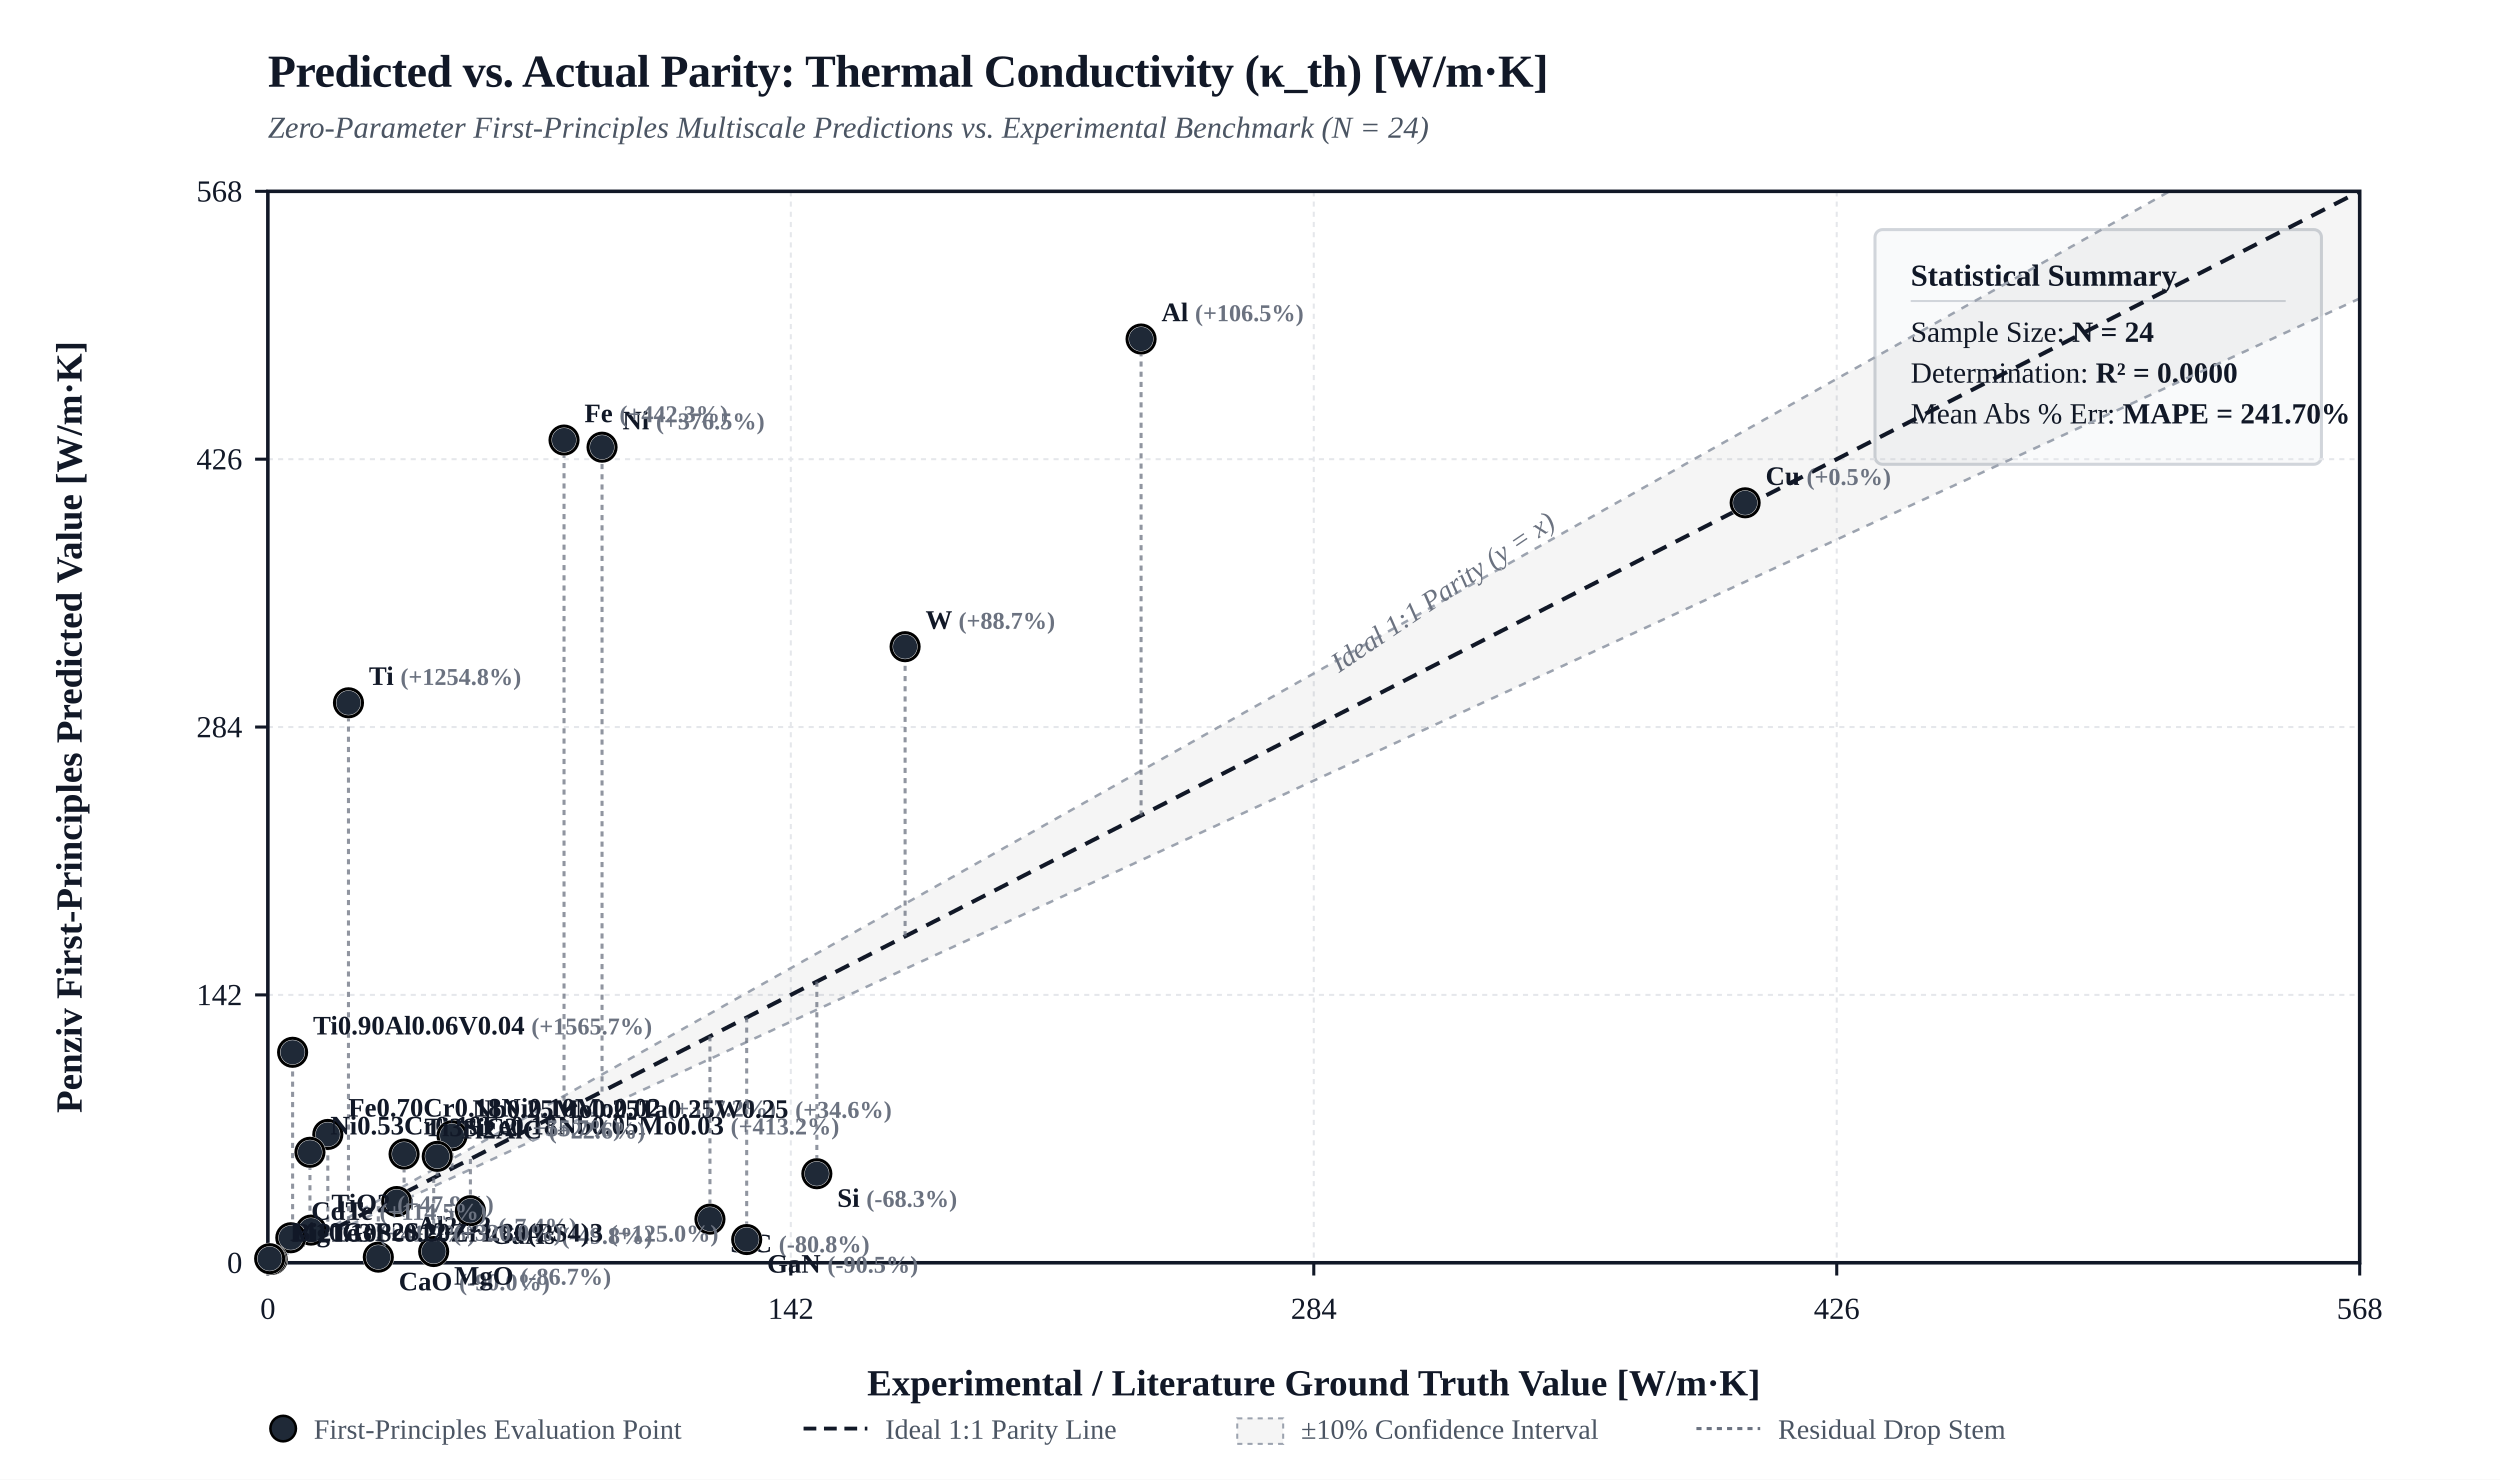
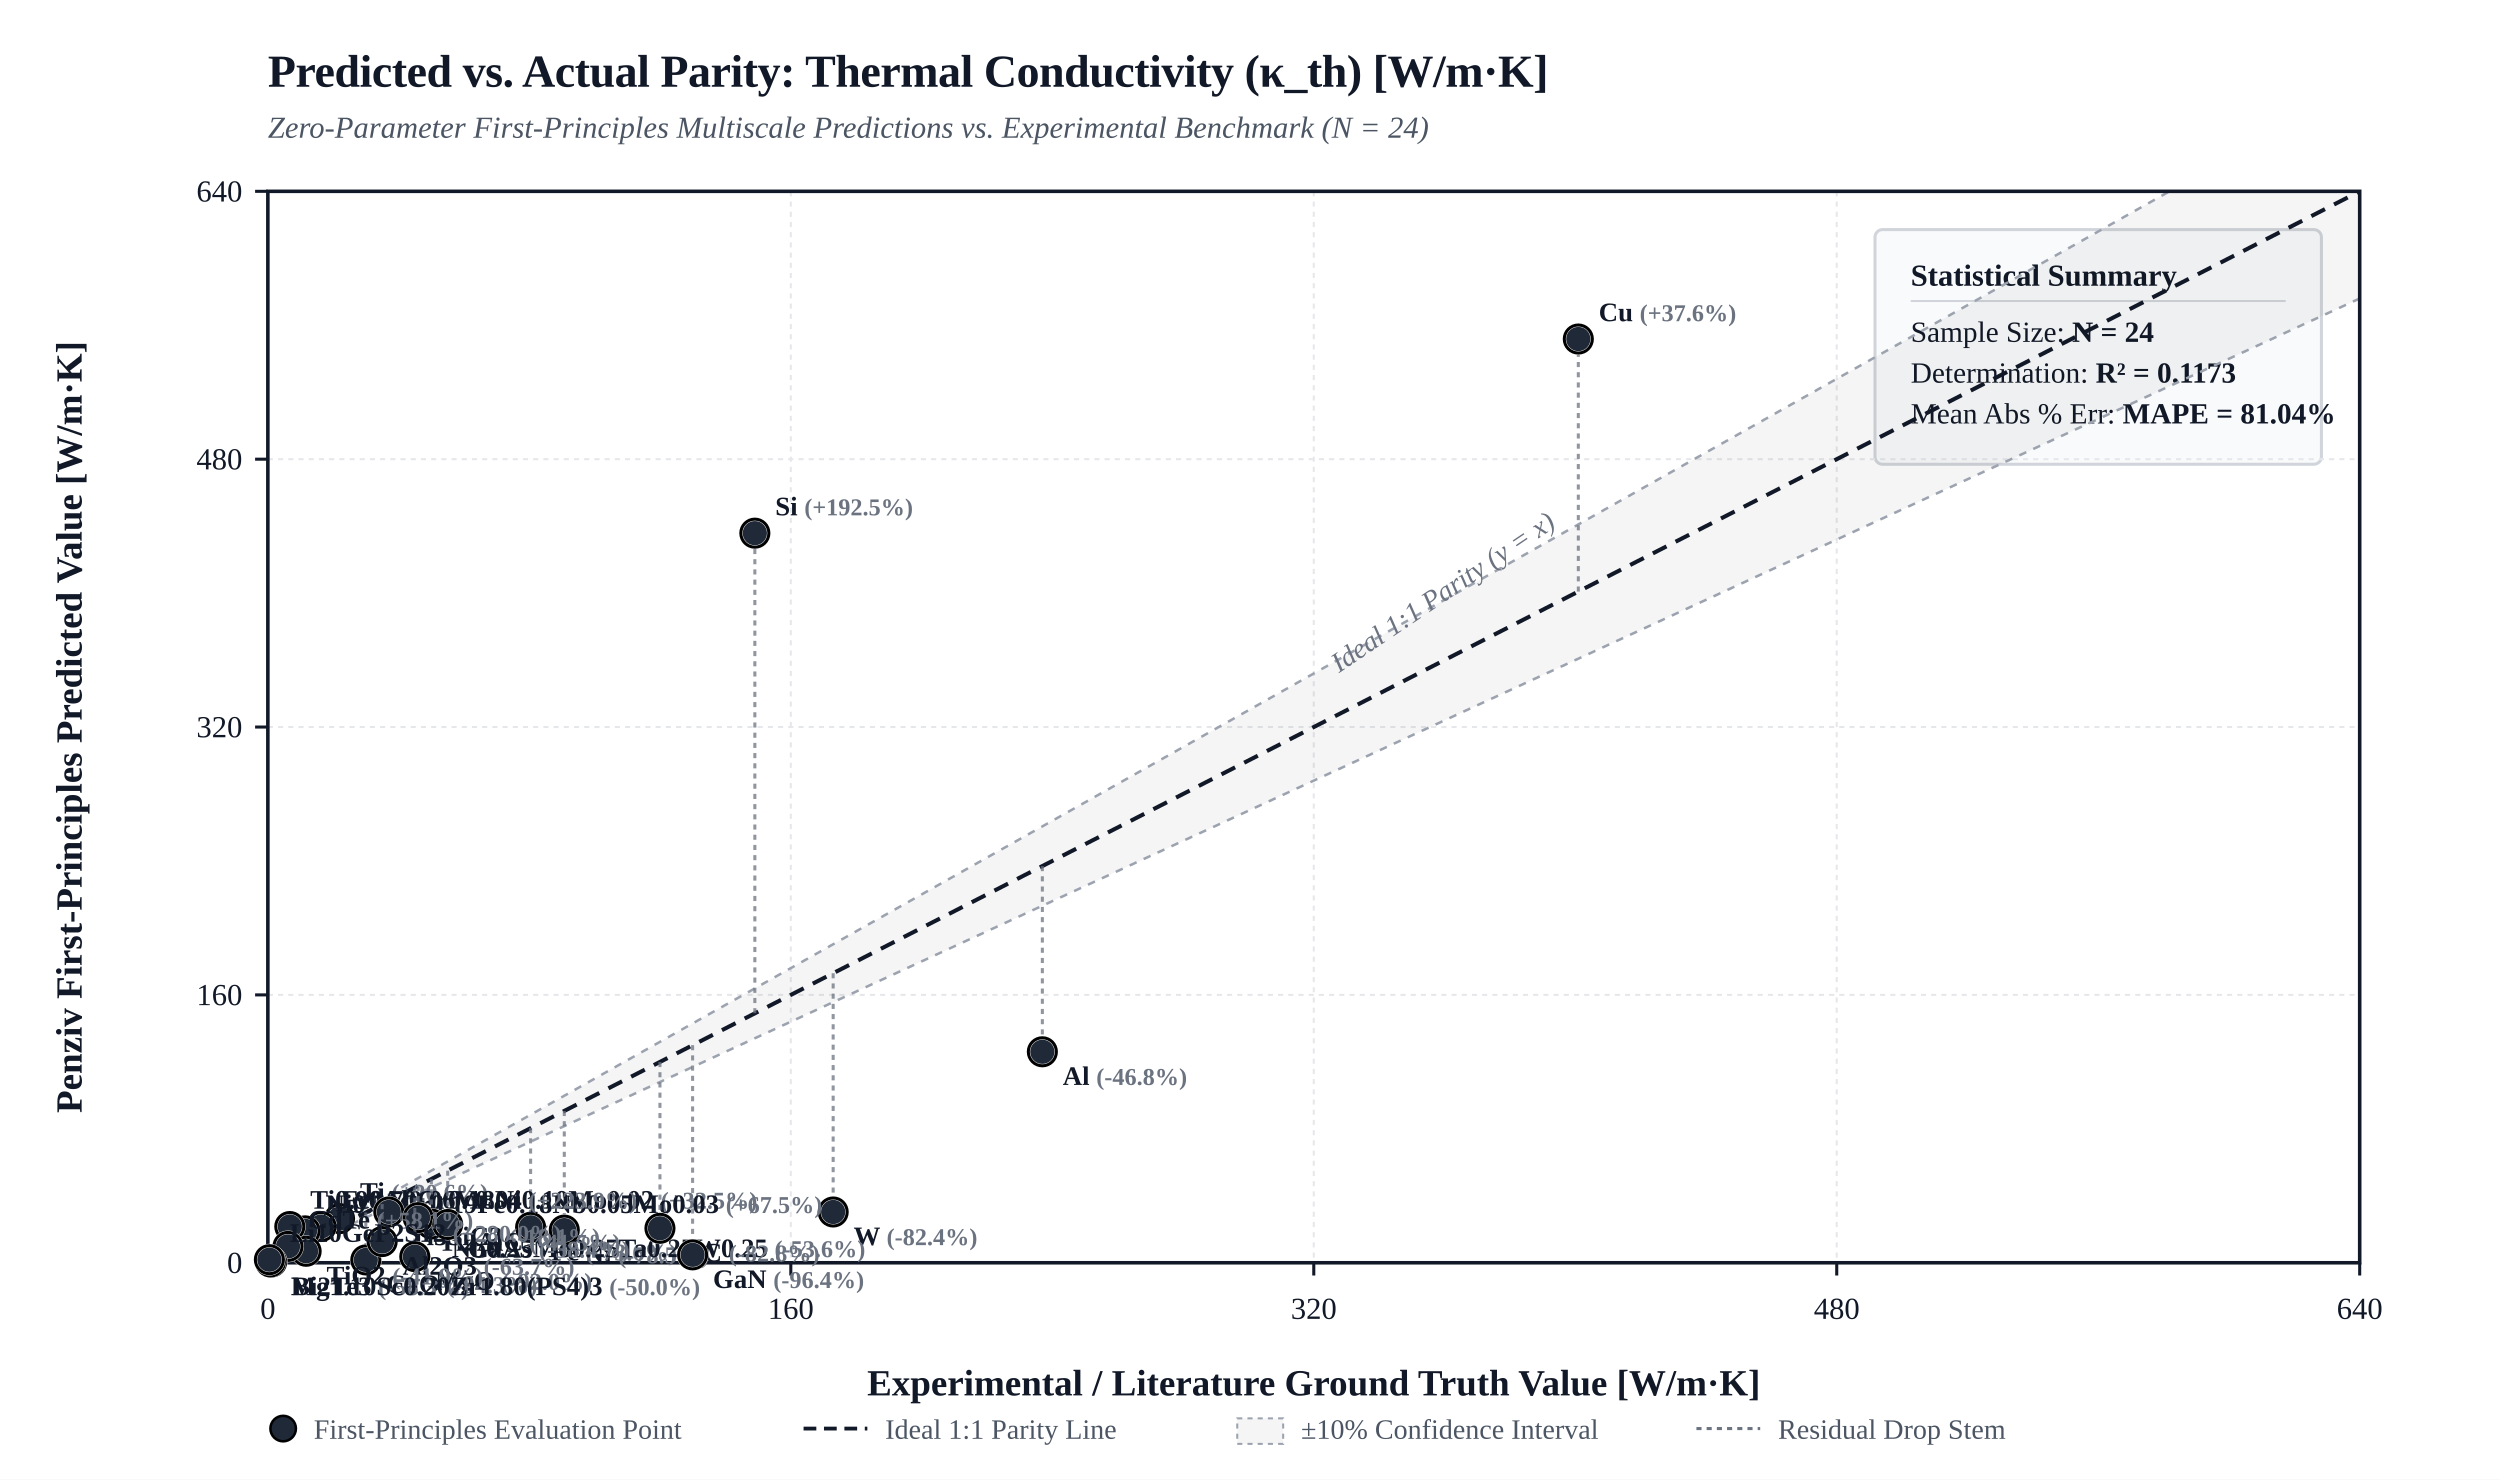
<svg xmlns="http://www.w3.org/2000/svg" viewBox="0 0 980 580" width="100%" height="auto" style="background-color: #FFFFFF; border: 1px solid #E5E7EB; border-radius: 4px; font-family: 'Times New Roman', Times, 'DejaVu Serif', 'TeX Gyre Termes', Georgia, serif;">
  <defs>
    <clipPath id="plotClip">
      <rect x="105" y="75" width="820" height="420" />
    </clipPath>
  </defs>
  <rect x="0" y="0" width="980" height="580" fill="#FFFFFF" />
  <text x="105" y="34" fill="#111827" font-size="18" font-weight="bold" letter-spacing="-0.01em">Predicted vs. Actual Parity: Thermal Conductivity (κ_th) [W/m·K]</text>
  <text x="105" y="54" fill="#4B5563" font-size="12" font-style="italic">Zero-Parameter First-Principles Multiscale Predictions vs. Experimental Benchmark (N = 24)</text>
  <g transform="translate(735, 90)">
    <rect width="175" height="92" rx="3" fill="#F9FAFB" stroke="#D1D5DB" stroke-width="1.2" />
    <text x="14" y="22" fill="#111827" font-size="12" font-weight="bold">Statistical Summary</text>
    <line x1="14" y1="28" x2="161" y2="28" stroke="#D1D5DB" stroke-width="0.8" />
    <text x="14" y="44" fill="#111827" font-size="11.5">Sample Size: <tspan font-weight="bold">N = 24</tspan>
    </text>
-     <text x="14" y="60" fill="#111827" font-size="11.5">Determination: <tspan font-weight="bold">R² = 0.0000</tspan>
+     <text x="14" y="60" fill="#111827" font-size="11.5">Determination: <tspan font-weight="bold">R² = 0.1173</tspan>
    </text>
-     <text x="14" y="76" fill="#111827" font-size="11.5">Mean Abs % Err: <tspan font-weight="bold">MAPE = 241.70%</tspan>
+     <text x="14" y="76" fill="#111827" font-size="11.5">Mean Abs % Err: <tspan font-weight="bold">MAPE = 81.04%</tspan>
    </text>
  </g>
  <line x1="105.0" y1="75" x2="105.0" y2="495" stroke="#E5E7EB" stroke-width="0.8" stroke-dasharray="2,2" />
  <line x1="105" y1="495.0" x2="925" y2="495.0" stroke="#E5E7EB" stroke-width="0.8" stroke-dasharray="2,2" />
  <line x1="100" y1="495.0" x2="105" y2="495.0" stroke="#111827" stroke-width="1.2" />
  <text x="95" y="499.0" fill="#111827" font-size="12" font-weight="500" text-anchor="end">0</text>
  <line x1="105.0" y1="495" x2="105.0" y2="500" stroke="#111827" stroke-width="1.2" />
  <text x="105.0" y="517.0" fill="#111827" font-size="12" font-weight="500" text-anchor="middle">0</text>
  <line x1="310.0" y1="75" x2="310.0" y2="495" stroke="#E5E7EB" stroke-width="0.8" stroke-dasharray="2,2" />
  <line x1="105" y1="390.0" x2="925" y2="390.0" stroke="#E5E7EB" stroke-width="0.8" stroke-dasharray="2,2" />
  <line x1="100" y1="390.0" x2="105" y2="390.0" stroke="#111827" stroke-width="1.2" />
-   <text x="95" y="394.0" fill="#111827" font-size="12" font-weight="500" text-anchor="end">142</text>
+   <text x="95" y="394.0" fill="#111827" font-size="12" font-weight="500" text-anchor="end">160</text>
  <line x1="310.0" y1="495" x2="310.0" y2="500" stroke="#111827" stroke-width="1.2" />
-   <text x="310.0" y="517.0" fill="#111827" font-size="12" font-weight="500" text-anchor="middle">142</text>
+   <text x="310.0" y="517.0" fill="#111827" font-size="12" font-weight="500" text-anchor="middle">160</text>
  <line x1="515.0" y1="75" x2="515.0" y2="495" stroke="#E5E7EB" stroke-width="0.8" stroke-dasharray="2,2" />
  <line x1="105" y1="285.0" x2="925" y2="285.0" stroke="#E5E7EB" stroke-width="0.8" stroke-dasharray="2,2" />
  <line x1="100" y1="285.0" x2="105" y2="285.0" stroke="#111827" stroke-width="1.2" />
-   <text x="95" y="289.0" fill="#111827" font-size="12" font-weight="500" text-anchor="end">284</text>
+   <text x="95" y="289.0" fill="#111827" font-size="12" font-weight="500" text-anchor="end">320</text>
  <line x1="515.0" y1="495" x2="515.0" y2="500" stroke="#111827" stroke-width="1.2" />
-   <text x="515.0" y="517.0" fill="#111827" font-size="12" font-weight="500" text-anchor="middle">284</text>
+   <text x="515.0" y="517.0" fill="#111827" font-size="12" font-weight="500" text-anchor="middle">320</text>
  <line x1="720.0" y1="75" x2="720.0" y2="495" stroke="#E5E7EB" stroke-width="0.8" stroke-dasharray="2,2" />
  <line x1="105" y1="180.0" x2="925" y2="180.0" stroke="#E5E7EB" stroke-width="0.8" stroke-dasharray="2,2" />
  <line x1="100" y1="180.0" x2="105" y2="180.0" stroke="#111827" stroke-width="1.2" />
-   <text x="95" y="184.0" fill="#111827" font-size="12" font-weight="500" text-anchor="end">426</text>
+   <text x="95" y="184.0" fill="#111827" font-size="12" font-weight="500" text-anchor="end">480</text>
  <line x1="720.0" y1="495" x2="720.0" y2="500" stroke="#111827" stroke-width="1.2" />
-   <text x="720.0" y="517.0" fill="#111827" font-size="12" font-weight="500" text-anchor="middle">426</text>
+   <text x="720.0" y="517.0" fill="#111827" font-size="12" font-weight="500" text-anchor="middle">480</text>
  <line x1="925.0" y1="75" x2="925.0" y2="495" stroke="#E5E7EB" stroke-width="0.8" stroke-dasharray="2,2" />
  <line x1="105" y1="75.0" x2="925" y2="75.0" stroke="#E5E7EB" stroke-width="0.8" stroke-dasharray="2,2" />
  <line x1="100" y1="75.0" x2="105" y2="75.0" stroke="#111827" stroke-width="1.2" />
-   <text x="95" y="79.0" fill="#111827" font-size="12" font-weight="500" text-anchor="end">568</text>
+   <text x="95" y="79.0" fill="#111827" font-size="12" font-weight="500" text-anchor="end">640</text>
  <line x1="925.0" y1="495" x2="925.0" y2="500" stroke="#111827" stroke-width="1.2" />
-   <text x="925.0" y="517.0" fill="#111827" font-size="12" font-weight="500" text-anchor="middle">568</text>
+   <text x="925.0" y="517.0" fill="#111827" font-size="12" font-weight="500" text-anchor="middle">640</text>
  <polygon points="105.0,495.0 925.0,33.0 925.0,117.0 105.0,495.0" fill="rgba(0, 0, 0, 0.04)" clip-path="url(#plotClip)" />
  <line x1="105.0" y1="495.0" x2="925.0" y2="33.0" stroke="#9CA3AF" stroke-width="1.0" stroke-dasharray="3,3" clip-path="url(#plotClip)" />
  <line x1="105.0" y1="495.0" x2="925.0" y2="117.0" stroke="#9CA3AF" stroke-width="1.0" stroke-dasharray="3,3" clip-path="url(#plotClip)" />
  <line x1="105.0" y1="495.0" x2="925.0" y2="75.0" stroke="#111827" stroke-width="1.6" stroke-dasharray="6,4" clip-path="url(#plotClip)" />
  <text x="535.0" y="273.0" fill="#6B7280" font-size="11" font-style="italic" transform="rotate(-34 515.0 285.0)">Ideal 1:1 Parity (y = x)</text>
  <rect x="105" y="75" width="820" height="420" fill="none" stroke="#111827" stroke-width="1.4" />
  <text x="515.0" y="547.0" fill="#111827" font-size="14.5" font-weight="bold" text-anchor="middle">Experimental / Literature Ground Truth Value [W/m·K]</text>
  <text x="32" y="285.0" fill="#111827" font-size="14.5" font-weight="bold" text-anchor="middle" transform="rotate(-90 32 285.0)">Penziv First-Principles Predicted Value [W/m·K]</text>
-   <line x1="684.1" y1="198.4" x2="684.1" y2="197.1" stroke="#6B7280" stroke-width="1.2" stroke-dasharray="2,2" opacity="0.75" clip-path="url(#plotClip)" />
-   <circle cx="684.1" cy="197.1" r="5.5" fill="#1F2937" stroke="#FFFFFF" stroke-width="1.5" />
-   <circle cx="684.1" cy="197.1" r="5.5" fill="none" stroke="#000000" stroke-width="1.2" />
-   <text x="692.1" y="190.1" fill="#111827" font-size="10.5" font-weight="600" text-anchor="start">Cu <tspan fill="#6B7280" font-size="9.5">(+0.5%)</tspan>
+   <line x1="618.7" y1="231.9" x2="618.7" y2="132.9" stroke="#6B7280" stroke-width="1.2" stroke-dasharray="2,2" opacity="0.75" clip-path="url(#plotClip)" />
+   <circle cx="618.7" cy="132.9" r="5.5" fill="#1F2937" stroke="#FFFFFF" stroke-width="1.5" />
+   <circle cx="618.7" cy="132.9" r="5.5" fill="none" stroke="#000000" stroke-width="1.2" />
+   <text x="626.7" y="125.9" fill="#111827" font-size="10.5" font-weight="600" text-anchor="start">Cu <tspan fill="#6B7280" font-size="9.5">(+37.6%)</tspan>
  </text>
-   <line x1="447.3" y1="319.7" x2="447.3" y2="132.9" stroke="#6B7280" stroke-width="1.2" stroke-dasharray="2,2" opacity="0.75" clip-path="url(#plotClip)" />
-   <circle cx="447.3" cy="132.9" r="5.5" fill="#1F2937" stroke="#FFFFFF" stroke-width="1.5" />
-   <circle cx="447.3" cy="132.9" r="5.5" fill="none" stroke="#000000" stroke-width="1.2" />
-   <text x="455.3" y="125.9" fill="#111827" font-size="10.5" font-weight="600" text-anchor="start">Al <tspan fill="#6B7280" font-size="9.5">(+106.5%)</tspan>
+   <line x1="408.6" y1="339.5" x2="408.6" y2="412.3" stroke="#6B7280" stroke-width="1.2" stroke-dasharray="2,2" opacity="0.75" clip-path="url(#plotClip)" />
+   <circle cx="408.6" cy="412.3" r="5.5" fill="#1F2937" stroke="#FFFFFF" stroke-width="1.5" />
+   <circle cx="408.6" cy="412.3" r="5.5" fill="none" stroke="#000000" stroke-width="1.2" />
+   <text x="416.6" y="425.3" fill="#111827" font-size="10.5" font-weight="600" text-anchor="start">Al <tspan fill="#6B7280" font-size="9.5">(-46.8%)</tspan>
  </text>
-   <line x1="236.0" y1="427.9" x2="236.0" y2="175.3" stroke="#6B7280" stroke-width="1.2" stroke-dasharray="2,2" opacity="0.75" clip-path="url(#plotClip)" />
-   <circle cx="236.0" cy="175.3" r="5.5" fill="#1F2937" stroke="#FFFFFF" stroke-width="1.5" />
-   <circle cx="236.0" cy="175.3" r="5.5" fill="none" stroke="#000000" stroke-width="1.2" />
-   <text x="244.0" y="168.3" fill="#111827" font-size="10.5" font-weight="600" text-anchor="start">Ni <tspan fill="#6B7280" font-size="9.5">(+376.5%)</tspan>
+   <line x1="221.2" y1="435.5" x2="221.2" y2="482.2" stroke="#6B7280" stroke-width="1.2" stroke-dasharray="2,2" opacity="0.75" clip-path="url(#plotClip)" />
+   <circle cx="221.2" cy="482.2" r="5.5" fill="#1F2937" stroke="#FFFFFF" stroke-width="1.5" />
+   <circle cx="221.2" cy="482.2" r="5.5" fill="none" stroke="#000000" stroke-width="1.2" />
+   <text x="229.2" y="495.2" fill="#111827" font-size="10.5" font-weight="600" text-anchor="start">Ni <tspan fill="#6B7280" font-size="9.5">(-78.5%)</tspan>
  </text>
-   <line x1="136.6" y1="478.8" x2="136.6" y2="275.5" stroke="#6B7280" stroke-width="1.2" stroke-dasharray="2,2" opacity="0.75" clip-path="url(#plotClip)" />
-   <circle cx="136.6" cy="275.5" r="5.5" fill="#1F2937" stroke="#FFFFFF" stroke-width="1.5" />
-   <circle cx="136.6" cy="275.5" r="5.5" fill="none" stroke="#000000" stroke-width="1.2" />
-   <text x="144.6" y="268.5" fill="#111827" font-size="10.5" font-weight="600" text-anchor="start">Ti <tspan fill="#6B7280" font-size="9.5">(+1254.8%)</tspan>
+   <line x1="133.1" y1="480.6" x2="133.1" y2="477.7" stroke="#6B7280" stroke-width="1.2" stroke-dasharray="2,2" opacity="0.75" clip-path="url(#plotClip)" />
+   <circle cx="133.1" cy="477.7" r="5.5" fill="#1F2937" stroke="#FFFFFF" stroke-width="1.5" />
+   <circle cx="133.1" cy="477.7" r="5.5" fill="none" stroke="#000000" stroke-width="1.2" />
+   <text x="141.1" y="470.7" fill="#111827" font-size="10.5" font-weight="600" text-anchor="start">Ti <tspan fill="#6B7280" font-size="9.5">(+20.6%)</tspan>
  </text>
-   <line x1="354.8" y1="367.0" x2="354.8" y2="253.5" stroke="#6B7280" stroke-width="1.2" stroke-dasharray="2,2" opacity="0.75" clip-path="url(#plotClip)" />
-   <circle cx="354.8" cy="253.5" r="5.5" fill="#1F2937" stroke="#FFFFFF" stroke-width="1.5" />
-   <circle cx="354.8" cy="253.5" r="5.5" fill="none" stroke="#000000" stroke-width="1.2" />
-   <text x="362.8" y="246.5" fill="#111827" font-size="10.5" font-weight="600" text-anchor="start">W <tspan fill="#6B7280" font-size="9.5">(+88.7%)</tspan>
+   <line x1="326.6" y1="381.5" x2="326.6" y2="475.1" stroke="#6B7280" stroke-width="1.2" stroke-dasharray="2,2" opacity="0.75" clip-path="url(#plotClip)" />
+   <circle cx="326.6" cy="475.1" r="5.5" fill="#1F2937" stroke="#FFFFFF" stroke-width="1.5" />
+   <circle cx="326.6" cy="475.1" r="5.5" fill="none" stroke="#000000" stroke-width="1.2" />
+   <text x="334.6" y="488.1" fill="#111827" font-size="10.5" font-weight="600" text-anchor="start">W <tspan fill="#6B7280" font-size="9.5">(-82.4%)</tspan>
  </text>
-   <line x1="221.1" y1="435.5" x2="221.1" y2="172.5" stroke="#6B7280" stroke-width="1.2" stroke-dasharray="2,2" opacity="0.75" clip-path="url(#plotClip)" />
-   <circle cx="221.1" cy="172.5" r="5.5" fill="#1F2937" stroke="#FFFFFF" stroke-width="1.5" />
-   <circle cx="221.1" cy="172.5" r="5.5" fill="none" stroke="#000000" stroke-width="1.2" />
-   <text x="229.1" y="165.5" fill="#111827" font-size="10.5" font-weight="600" text-anchor="start">Fe <tspan fill="#6B7280" font-size="9.5">(+442.3%)</tspan>
+   <line x1="208.0" y1="442.2" x2="208.0" y2="481.1" stroke="#6B7280" stroke-width="1.2" stroke-dasharray="2,2" opacity="0.75" clip-path="url(#plotClip)" />
+   <circle cx="208.0" cy="481.1" r="5.5" fill="#1F2937" stroke="#FFFFFF" stroke-width="1.5" />
+   <circle cx="208.0" cy="481.1" r="5.5" fill="none" stroke="#000000" stroke-width="1.2" />
+   <text x="216.0" y="494.1" fill="#111827" font-size="10.5" font-weight="600" text-anchor="start">Fe <tspan fill="#6B7280" font-size="9.5">(-73.6%)</tspan>
  </text>
-   <line x1="128.5" y1="482.9" x2="128.5" y2="444.7" stroke="#6B7280" stroke-width="1.2" stroke-dasharray="2,2" opacity="0.75" clip-path="url(#plotClip)" />
-   <circle cx="128.5" cy="444.7" r="5.5" fill="#1F2937" stroke="#FFFFFF" stroke-width="1.5" />
-   <circle cx="128.5" cy="444.7" r="5.5" fill="none" stroke="#000000" stroke-width="1.2" />
-   <text x="136.5" y="437.7" fill="#111827" font-size="10.5" font-weight="600" text-anchor="start">Fe0.70Cr0.18Ni0.10Mo0.02 <tspan fill="#6B7280" font-size="9.5">(+317.2%)</tspan>
+   <line x1="125.9" y1="484.3" x2="125.9" y2="480.8" stroke="#6B7280" stroke-width="1.2" stroke-dasharray="2,2" opacity="0.75" clip-path="url(#plotClip)" />
+   <circle cx="125.9" cy="480.8" r="5.5" fill="#1F2937" stroke="#FFFFFF" stroke-width="1.5" />
+   <circle cx="125.9" cy="480.8" r="5.5" fill="none" stroke="#000000" stroke-width="1.2" />
+   <text x="133.9" y="473.8" fill="#111827" font-size="10.5" font-weight="600" text-anchor="start">Fe0.70Cr0.18Ni0.10Mo0.02 <tspan fill="#6B7280" font-size="9.5">(+32.5%)</tspan>
  </text>
-   <line x1="121.5" y1="486.6" x2="121.5" y2="451.7" stroke="#6B7280" stroke-width="1.2" stroke-dasharray="2,2" opacity="0.75" clip-path="url(#plotClip)" />
-   <circle cx="121.5" cy="451.7" r="5.5" fill="#1F2937" stroke="#FFFFFF" stroke-width="1.5" />
-   <circle cx="121.5" cy="451.7" r="5.5" fill="none" stroke="#000000" stroke-width="1.2" />
-   <text x="129.5" y="444.7" fill="#111827" font-size="10.5" font-weight="600" text-anchor="start">Ni0.53Cr0.19Fe0.18Nb0.05Mo0.03 <tspan fill="#6B7280" font-size="9.5">(+413.2%)</tspan>
+   <line x1="119.6" y1="487.5" x2="119.6" y2="482.5" stroke="#6B7280" stroke-width="1.2" stroke-dasharray="2,2" opacity="0.75" clip-path="url(#plotClip)" />
+   <circle cx="119.6" cy="482.5" r="5.5" fill="#1F2937" stroke="#FFFFFF" stroke-width="1.5" />
+   <circle cx="119.6" cy="482.5" r="5.5" fill="none" stroke="#000000" stroke-width="1.2" />
+   <text x="127.6" y="475.5" fill="#111827" font-size="10.5" font-weight="600" text-anchor="start">Ni0.53Cr0.19Fe0.18Nb0.05Mo0.03 <tspan fill="#6B7280" font-size="9.5">(+67.5%)</tspan>
  </text>
-   <line x1="114.7" y1="490.0" x2="114.7" y2="412.5" stroke="#6B7280" stroke-width="1.2" stroke-dasharray="2,2" opacity="0.75" clip-path="url(#plotClip)" />
-   <circle cx="114.7" cy="412.5" r="5.5" fill="#1F2937" stroke="#FFFFFF" stroke-width="1.5" />
-   <circle cx="114.7" cy="412.5" r="5.5" fill="none" stroke="#000000" stroke-width="1.2" />
-   <text x="122.7" y="405.5" fill="#111827" font-size="10.5" font-weight="600" text-anchor="start">Ti0.90Al0.06V0.04 <tspan fill="#6B7280" font-size="9.5">(+1565.7%)</tspan>
+   <line x1="113.6" y1="490.6" x2="113.6" y2="480.8" stroke="#6B7280" stroke-width="1.2" stroke-dasharray="2,2" opacity="0.75" clip-path="url(#plotClip)" />
+   <circle cx="113.6" cy="480.8" r="5.5" fill="#1F2937" stroke="#FFFFFF" stroke-width="1.5" />
+   <circle cx="113.6" cy="480.8" r="5.5" fill="none" stroke="#000000" stroke-width="1.2" />
+   <text x="121.6" y="473.8" fill="#111827" font-size="10.5" font-weight="600" text-anchor="start">Ti0.90Al0.06V0.04 <tspan fill="#6B7280" font-size="9.5">(+223.9%)</tspan>
  </text>
-   <line x1="177.2" y1="458.0" x2="177.2" y2="445.2" stroke="#6B7280" stroke-width="1.2" stroke-dasharray="2,2" opacity="0.75" clip-path="url(#plotClip)" />
-   <circle cx="177.2" cy="445.2" r="5.5" fill="#1F2937" stroke="#FFFFFF" stroke-width="1.5" />
-   <circle cx="177.2" cy="445.2" r="5.5" fill="none" stroke="#000000" stroke-width="1.2" />
-   <text x="185.2" y="438.2" fill="#111827" font-size="10.5" font-weight="600" text-anchor="start">Nb0.25Mo0.25Ta0.25W0.25 <tspan fill="#6B7280" font-size="9.5">(+34.6%)</tspan>
+   <line x1="169.1" y1="462.2" x2="169.1" y2="479.8" stroke="#6B7280" stroke-width="1.2" stroke-dasharray="2,2" opacity="0.75" clip-path="url(#plotClip)" />
+   <circle cx="169.1" cy="479.8" r="5.5" fill="#1F2937" stroke="#FFFFFF" stroke-width="1.5" />
+   <circle cx="169.1" cy="479.8" r="5.5" fill="none" stroke="#000000" stroke-width="1.2" />
+   <text x="177.1" y="492.8" fill="#111827" font-size="10.5" font-weight="600" text-anchor="start">Nb0.25Mo0.25Ta0.25W0.25 <tspan fill="#6B7280" font-size="9.5">(-53.6%)</tspan>
  </text>
-   <line x1="158.4" y1="467.6" x2="158.4" y2="452.4" stroke="#6B7280" stroke-width="1.2" stroke-dasharray="2,2" opacity="0.75" clip-path="url(#plotClip)" />
-   <circle cx="158.4" cy="452.4" r="5.5" fill="#1F2937" stroke="#FFFFFF" stroke-width="1.5" />
-   <circle cx="158.4" cy="452.4" r="5.5" fill="none" stroke="#000000" stroke-width="1.2" />
-   <text x="166.4" y="445.4" fill="#111827" font-size="10.5" font-weight="600" text-anchor="start">Ti3SiC2 <tspan fill="#6B7280" font-size="9.5">(+55.7%)</tspan>
+   <line x1="152.4" y1="470.7" x2="152.4" y2="475.1" stroke="#6B7280" stroke-width="1.2" stroke-dasharray="2,2" opacity="0.75" clip-path="url(#plotClip)" />
+   <circle cx="152.4" cy="475.1" r="5.5" fill="#1F2937" stroke="#FFFFFF" stroke-width="1.5" />
+   <circle cx="152.4" cy="475.1" r="5.5" fill="none" stroke="#000000" stroke-width="1.2" />
+   <text x="160.4" y="488.1" fill="#111827" font-size="10.5" font-weight="600" text-anchor="start">Ti3SiC2 <tspan fill="#6B7280" font-size="9.5">(-18.1%)</tspan>
  </text>
-   <line x1="171.4" y1="461.0" x2="171.4" y2="453.3" stroke="#6B7280" stroke-width="1.2" stroke-dasharray="2,2" opacity="0.75" clip-path="url(#plotClip)" />
-   <circle cx="171.4" cy="453.3" r="5.5" fill="#1F2937" stroke="#FFFFFF" stroke-width="1.5" />
-   <circle cx="171.4" cy="453.3" r="5.5" fill="none" stroke="#000000" stroke-width="1.2" />
-   <text x="179.4" y="446.3" fill="#111827" font-size="10.5" font-weight="600" text-anchor="start">Ti2AlC <tspan fill="#6B7280" font-size="9.5">(+22.6%)</tspan>
+   <line x1="163.9" y1="464.8" x2="163.9" y2="477.3" stroke="#6B7280" stroke-width="1.2" stroke-dasharray="2,2" opacity="0.75" clip-path="url(#plotClip)" />
+   <circle cx="163.9" cy="477.3" r="5.5" fill="#1F2937" stroke="#FFFFFF" stroke-width="1.5" />
+   <circle cx="163.9" cy="477.3" r="5.5" fill="none" stroke="#000000" stroke-width="1.2" />
+   <text x="171.9" y="490.3" fill="#111827" font-size="10.5" font-weight="600" text-anchor="start">Ti2AlC <tspan fill="#6B7280" font-size="9.5">(-41.5%)</tspan>
  </text>
-   <line x1="148.3" y1="472.8" x2="148.3" y2="492.8" stroke="#6B7280" stroke-width="1.2" stroke-dasharray="2,2" opacity="0.75" clip-path="url(#plotClip)" />
-   <circle cx="148.3" cy="492.8" r="5.5" fill="#1F2937" stroke="#FFFFFF" stroke-width="1.5" />
-   <circle cx="148.3" cy="492.8" r="5.5" fill="none" stroke="#000000" stroke-width="1.2" />
-   <text x="156.3" y="505.8" fill="#111827" font-size="10.5" font-weight="600" text-anchor="start">CaO <tspan fill="#6B7280" font-size="9.5">(-90.0%)</tspan>
+   <line x1="143.4" y1="475.3" x2="143.4" y2="493.9" stroke="#6B7280" stroke-width="1.2" stroke-dasharray="2,2" opacity="0.75" clip-path="url(#plotClip)" />
+   <circle cx="143.4" cy="493.9" r="5.5" fill="#1F2937" stroke="#FFFFFF" stroke-width="1.5" />
+   <circle cx="143.4" cy="493.9" r="5.5" fill="none" stroke="#000000" stroke-width="1.2" />
+   <text x="151.4" y="506.9" fill="#111827" font-size="10.5" font-weight="600" text-anchor="start">CaO <tspan fill="#6B7280" font-size="9.5">(-94.3%)</tspan>
  </text>
-   <line x1="170.0" y1="461.7" x2="170.0" y2="490.6" stroke="#6B7280" stroke-width="1.2" stroke-dasharray="2,2" opacity="0.75" clip-path="url(#plotClip)" />
-   <circle cx="170.0" cy="490.6" r="5.5" fill="#1F2937" stroke="#FFFFFF" stroke-width="1.5" />
-   <circle cx="170.0" cy="490.6" r="5.5" fill="none" stroke="#000000" stroke-width="1.2" />
-   <text x="178.0" y="503.6" fill="#111827" font-size="10.5" font-weight="600" text-anchor="start">MgO <tspan fill="#6B7280" font-size="9.5">(-86.7%)</tspan>
+   <line x1="162.6" y1="465.5" x2="162.6" y2="492.6" stroke="#6B7280" stroke-width="1.2" stroke-dasharray="2,2" opacity="0.75" clip-path="url(#plotClip)" />
+   <circle cx="162.6" cy="492.6" r="5.5" fill="#1F2937" stroke="#FFFFFF" stroke-width="1.5" />
+   <circle cx="162.6" cy="492.6" r="5.5" fill="none" stroke="#000000" stroke-width="1.2" />
+   <text x="170.6" y="505.6" fill="#111827" font-size="10.5" font-weight="600" text-anchor="start">MgO <tspan fill="#6B7280" font-size="9.5">(-92.0%)</tspan>
  </text>
-   <line x1="155.5" y1="469.1" x2="155.5" y2="471.0" stroke="#6B7280" stroke-width="1.2" stroke-dasharray="2,2" opacity="0.75" clip-path="url(#plotClip)" />
-   <circle cx="155.5" cy="471.0" r="5.5" fill="#1F2937" stroke="#FFFFFF" stroke-width="1.5" />
-   <circle cx="155.5" cy="471.0" r="5.5" fill="none" stroke="#000000" stroke-width="1.2" />
-   <text x="163.5" y="484.0" fill="#111827" font-size="10.5" font-weight="600" text-anchor="start">Al2O3 <tspan fill="#6B7280" font-size="9.5">(-7.4%)</tspan>
+   <line x1="149.8" y1="472.0" x2="149.8" y2="486.7" stroke="#6B7280" stroke-width="1.2" stroke-dasharray="2,2" opacity="0.75" clip-path="url(#plotClip)" />
+   <circle cx="149.8" cy="486.7" r="5.5" fill="#1F2937" stroke="#FFFFFF" stroke-width="1.5" />
+   <circle cx="149.8" cy="486.7" r="5.5" fill="none" stroke="#000000" stroke-width="1.2" />
+   <text x="157.8" y="499.7" fill="#111827" font-size="10.5" font-weight="600" text-anchor="start">Al2O3 <tspan fill="#6B7280" font-size="9.5">(-63.7%)</tspan>
  </text>
-   <line x1="121.9" y1="486.3" x2="121.9" y2="482.2" stroke="#6B7280" stroke-width="1.2" stroke-dasharray="2,2" opacity="0.75" clip-path="url(#plotClip)" />
-   <circle cx="121.9" cy="482.2" r="5.5" fill="#1F2937" stroke="#FFFFFF" stroke-width="1.5" />
-   <circle cx="121.9" cy="482.2" r="5.5" fill="none" stroke="#000000" stroke-width="1.2" />
-   <text x="129.9" y="475.2" fill="#111827" font-size="10.5" font-weight="600" text-anchor="start">TiO2 <tspan fill="#6B7280" font-size="9.5">(+47.9%)</tspan>
+   <line x1="120.0" y1="487.3" x2="120.0" y2="490.5" stroke="#6B7280" stroke-width="1.2" stroke-dasharray="2,2" opacity="0.75" clip-path="url(#plotClip)" />
+   <circle cx="120.0" cy="490.5" r="5.5" fill="#1F2937" stroke="#FFFFFF" stroke-width="1.5" />
+   <circle cx="120.0" cy="490.5" r="5.5" fill="none" stroke="#000000" stroke-width="1.2" />
+   <text x="128.0" y="503.5" fill="#111827" font-size="10.5" font-weight="600" text-anchor="start">TiO2 <tspan fill="#6B7280" font-size="9.5">(-41.9%)</tspan>
  </text>
-   <line x1="278.3" y1="406.2" x2="278.3" y2="477.9" stroke="#6B7280" stroke-width="1.2" stroke-dasharray="2,2" opacity="0.75" clip-path="url(#plotClip)" />
-   <circle cx="278.3" cy="477.9" r="5.5" fill="#1F2937" stroke="#FFFFFF" stroke-width="1.5" />
-   <circle cx="278.3" cy="477.9" r="5.5" fill="none" stroke="#000000" stroke-width="1.2" />
-   <text x="286.3" y="490.9" fill="#111827" font-size="10.5" font-weight="600" text-anchor="start">SiC <tspan fill="#6B7280" font-size="9.5">(-80.8%)</tspan>
+   <line x1="258.7" y1="416.3" x2="258.7" y2="481.5" stroke="#6B7280" stroke-width="1.2" stroke-dasharray="2,2" opacity="0.75" clip-path="url(#plotClip)" />
+   <circle cx="258.7" cy="481.5" r="5.5" fill="#1F2937" stroke="#FFFFFF" stroke-width="1.5" />
+   <circle cx="258.7" cy="481.5" r="5.5" fill="none" stroke="#000000" stroke-width="1.2" />
+   <text x="266.7" y="494.5" fill="#111827" font-size="10.5" font-weight="600" text-anchor="start">SiC <tspan fill="#6B7280" font-size="9.5">(-82.8%)</tspan>
  </text>
-   <line x1="292.7" y1="398.8" x2="292.7" y2="485.9" stroke="#6B7280" stroke-width="1.2" stroke-dasharray="2,2" opacity="0.75" clip-path="url(#plotClip)" />
-   <circle cx="292.7" cy="485.9" r="5.5" fill="#1F2937" stroke="#FFFFFF" stroke-width="1.5" />
-   <circle cx="292.7" cy="485.9" r="5.5" fill="none" stroke="#000000" stroke-width="1.2" />
-   <text x="300.7" y="498.9" fill="#111827" font-size="10.5" font-weight="600" text-anchor="start">GaN <tspan fill="#6B7280" font-size="9.5">(-90.5%)</tspan>
+   <line x1="271.5" y1="409.7" x2="271.5" y2="491.9" stroke="#6B7280" stroke-width="1.2" stroke-dasharray="2,2" opacity="0.75" clip-path="url(#plotClip)" />
+   <circle cx="271.5" cy="491.9" r="5.5" fill="#1F2937" stroke="#FFFFFF" stroke-width="1.5" />
+   <circle cx="271.5" cy="491.9" r="5.5" fill="none" stroke="#000000" stroke-width="1.2" />
+   <text x="279.5" y="504.9" fill="#111827" font-size="10.5" font-weight="600" text-anchor="start">GaN <tspan fill="#6B7280" font-size="9.5">(-96.4%)</tspan>
  </text>
-   <line x1="320.2" y1="384.8" x2="320.2" y2="460.1" stroke="#6B7280" stroke-width="1.2" stroke-dasharray="2,2" opacity="0.75" clip-path="url(#plotClip)" />
-   <circle cx="320.2" cy="460.1" r="5.5" fill="#1F2937" stroke="#FFFFFF" stroke-width="1.5" />
-   <circle cx="320.2" cy="460.1" r="5.5" fill="none" stroke="#000000" stroke-width="1.2" />
-   <text x="328.2" y="473.1" fill="#111827" font-size="10.5" font-weight="600" text-anchor="start">Si <tspan fill="#6B7280" font-size="9.5">(-68.3%)</tspan>
+   <line x1="295.9" y1="397.2" x2="295.9" y2="209.0" stroke="#6B7280" stroke-width="1.2" stroke-dasharray="2,2" opacity="0.75" clip-path="url(#plotClip)" />
+   <circle cx="295.9" cy="209.0" r="5.5" fill="#1F2937" stroke="#FFFFFF" stroke-width="1.5" />
+   <circle cx="295.9" cy="209.0" r="5.5" fill="none" stroke="#000000" stroke-width="1.2" />
+   <text x="303.9" y="202.0" fill="#111827" font-size="10.5" font-weight="600" text-anchor="start">Si <tspan fill="#6B7280" font-size="9.5">(+192.5%)</tspan>
  </text>
-   <line x1="184.4" y1="454.3" x2="184.4" y2="474.6" stroke="#6B7280" stroke-width="1.2" stroke-dasharray="2,2" opacity="0.75" clip-path="url(#plotClip)" />
-   <circle cx="184.4" cy="474.6" r="5.5" fill="#1F2937" stroke="#FFFFFF" stroke-width="1.5" />
-   <circle cx="184.4" cy="474.6" r="5.5" fill="none" stroke="#000000" stroke-width="1.2" />
-   <text x="192.4" y="487.6" fill="#111827" font-size="10.5" font-weight="600" text-anchor="start">GaAs <tspan fill="#6B7280" font-size="9.5">(-49.8%)</tspan>
+   <line x1="175.5" y1="458.9" x2="175.5" y2="480.0" stroke="#6B7280" stroke-width="1.2" stroke-dasharray="2,2" opacity="0.75" clip-path="url(#plotClip)" />
+   <circle cx="175.5" cy="480.0" r="5.5" fill="#1F2937" stroke="#FFFFFF" stroke-width="1.5" />
+   <circle cx="175.5" cy="480.0" r="5.5" fill="none" stroke="#000000" stroke-width="1.2" />
+   <text x="183.5" y="493.0" fill="#111827" font-size="10.5" font-weight="600" text-anchor="start">GaAs <tspan fill="#6B7280" font-size="9.5">(-58.4%)</tspan>
  </text>
-   <line x1="114.0" y1="490.4" x2="114.0" y2="485.2" stroke="#6B7280" stroke-width="1.2" stroke-dasharray="2,2" opacity="0.75" clip-path="url(#plotClip)" />
-   <circle cx="114.0" cy="485.2" r="5.5" fill="#1F2937" stroke="#FFFFFF" stroke-width="1.5" />
-   <circle cx="114.0" cy="485.2" r="5.5" fill="none" stroke="#000000" stroke-width="1.2" />
-   <text x="122.0" y="478.2" fill="#111827" font-size="10.5" font-weight="600" text-anchor="start">CdTe <tspan fill="#6B7280" font-size="9.5">(+114.5%)</tspan>
+   <line x1="112.9" y1="490.9" x2="112.9" y2="488.6" stroke="#6B7280" stroke-width="1.2" stroke-dasharray="2,2" opacity="0.75" clip-path="url(#plotClip)" />
+   <circle cx="112.9" cy="488.6" r="5.5" fill="#1F2937" stroke="#FFFFFF" stroke-width="1.5" />
+   <circle cx="112.9" cy="488.6" r="5.5" fill="none" stroke="#000000" stroke-width="1.2" />
+   <text x="120.9" y="481.6" fill="#111827" font-size="10.5" font-weight="600" text-anchor="start">CdTe <tspan fill="#6B7280" font-size="9.5">(+58.1%)</tspan>
  </text>
-   <line x1="106.7" y1="494.1" x2="106.7" y2="493.7" stroke="#6B7280" stroke-width="1.2" stroke-dasharray="2,2" opacity="0.75" clip-path="url(#plotClip)" />
-   <circle cx="106.7" cy="493.7" r="5.5" fill="#1F2937" stroke="#FFFFFF" stroke-width="1.5" />
-   <circle cx="106.7" cy="493.7" r="5.5" fill="none" stroke="#000000" stroke-width="1.2" />
-   <text x="114.7" y="486.7" fill="#111827" font-size="10.5" font-weight="600" text-anchor="start">Bi2Te3 <tspan fill="#6B7280" font-size="9.5">(+41.7%)</tspan>
+   <line x1="106.5" y1="494.2" x2="106.5" y2="494.7" stroke="#6B7280" stroke-width="1.2" stroke-dasharray="2,2" opacity="0.75" clip-path="url(#plotClip)" />
+   <circle cx="106.5" cy="494.7" r="5.5" fill="#1F2937" stroke="#FFFFFF" stroke-width="1.5" />
+   <circle cx="106.5" cy="494.7" r="5.5" fill="none" stroke="#000000" stroke-width="1.2" />
+   <text x="114.5" y="507.7" fill="#111827" font-size="10.5" font-weight="600" text-anchor="start">Bi2Te3 <tspan fill="#6B7280" font-size="9.5">(-58.3%)</tspan>
  </text>
-   <line x1="106.2" y1="494.4" x2="106.2" y2="493.7" stroke="#6B7280" stroke-width="1.2" stroke-dasharray="2,2" opacity="0.75" clip-path="url(#plotClip)" />
-   <circle cx="106.2" cy="493.7" r="5.5" fill="#1F2937" stroke="#FFFFFF" stroke-width="1.5" />
-   <circle cx="106.2" cy="493.7" r="5.5" fill="none" stroke="#000000" stroke-width="1.2" />
-   <text x="114.2" y="486.7" fill="#111827" font-size="10.5" font-weight="600" text-anchor="start">Mg1.10Sc0.20Zr1.80(PS4)3 <tspan fill="#6B7280" font-size="9.5">(+125.0%)</tspan>
+   <line x1="106.0" y1="494.5" x2="106.0" y2="494.7" stroke="#6B7280" stroke-width="1.2" stroke-dasharray="2,2" opacity="0.75" clip-path="url(#plotClip)" />
+   <circle cx="106.0" cy="494.7" r="5.5" fill="#1F2937" stroke="#FFFFFF" stroke-width="1.5" />
+   <circle cx="106.0" cy="494.7" r="5.5" fill="none" stroke="#000000" stroke-width="1.2" />
+   <text x="114.0" y="507.7" fill="#111827" font-size="10.5" font-weight="600" text-anchor="start">Mg1.10Sc0.20Zr1.80(PS4)3 <tspan fill="#6B7280" font-size="9.5">(-50.0%)</tspan>
  </text>
-   <line x1="105.7" y1="494.6" x2="105.7" y2="493.4" stroke="#6B7280" stroke-width="1.2" stroke-dasharray="2,2" opacity="0.75" clip-path="url(#plotClip)" />
-   <circle cx="105.7" cy="493.4" r="5.5" fill="#1F2937" stroke="#FFFFFF" stroke-width="1.5" />
-   <circle cx="105.7" cy="493.4" r="5.5" fill="none" stroke="#000000" stroke-width="1.2" />
-   <text x="113.7" y="486.4" fill="#111827" font-size="10.5" font-weight="600" text-anchor="start">Li10GeP2S12 <tspan fill="#6B7280" font-size="9.5">(+320.0%)</tspan>
+   <line x1="105.6" y1="494.7" x2="105.6" y2="493.8" stroke="#6B7280" stroke-width="1.2" stroke-dasharray="2,2" opacity="0.75" clip-path="url(#plotClip)" />
+   <circle cx="105.6" cy="493.8" r="5.5" fill="#1F2937" stroke="#FFFFFF" stroke-width="1.5" />
+   <circle cx="105.6" cy="493.8" r="5.5" fill="none" stroke="#000000" stroke-width="1.2" />
+   <text x="113.6" y="486.8" fill="#111827" font-size="10.5" font-weight="600" text-anchor="start">Li10GeP2S12 <tspan fill="#6B7280" font-size="9.5">(+280.0%)</tspan>
  </text>
  <g transform="translate(105, 564)" font-size="11" fill="#4B5563">
    <circle cx="6" cy="-4" r="5" fill="#1F2937" stroke="#000000" stroke-width="1.0" />
    <text x="18" y="0">First-Principles Evaluation Point</text>
    <line x1="210" y1="-4" x2="235" y2="-4" stroke="#111827" stroke-dasharray="5,3" stroke-width="1.5" />
    <text x="242" y="0">Ideal 1:1 Parity Line</text>
    <rect x="380" y="-8" width="18" height="10" fill="rgba(0, 0, 0, 0.04)" stroke="#9CA3AF" stroke-dasharray="2,2" stroke-width="0.8" />
    <text x="405" y="0">±10% Confidence Interval</text>
    <line x1="560" y1="-4" x2="585" y2="-4" stroke="#6B7280" stroke-dasharray="2,2" stroke-width="1.2" />
    <text x="592" y="0">Residual Drop Stem</text>
  </g>
</svg>
